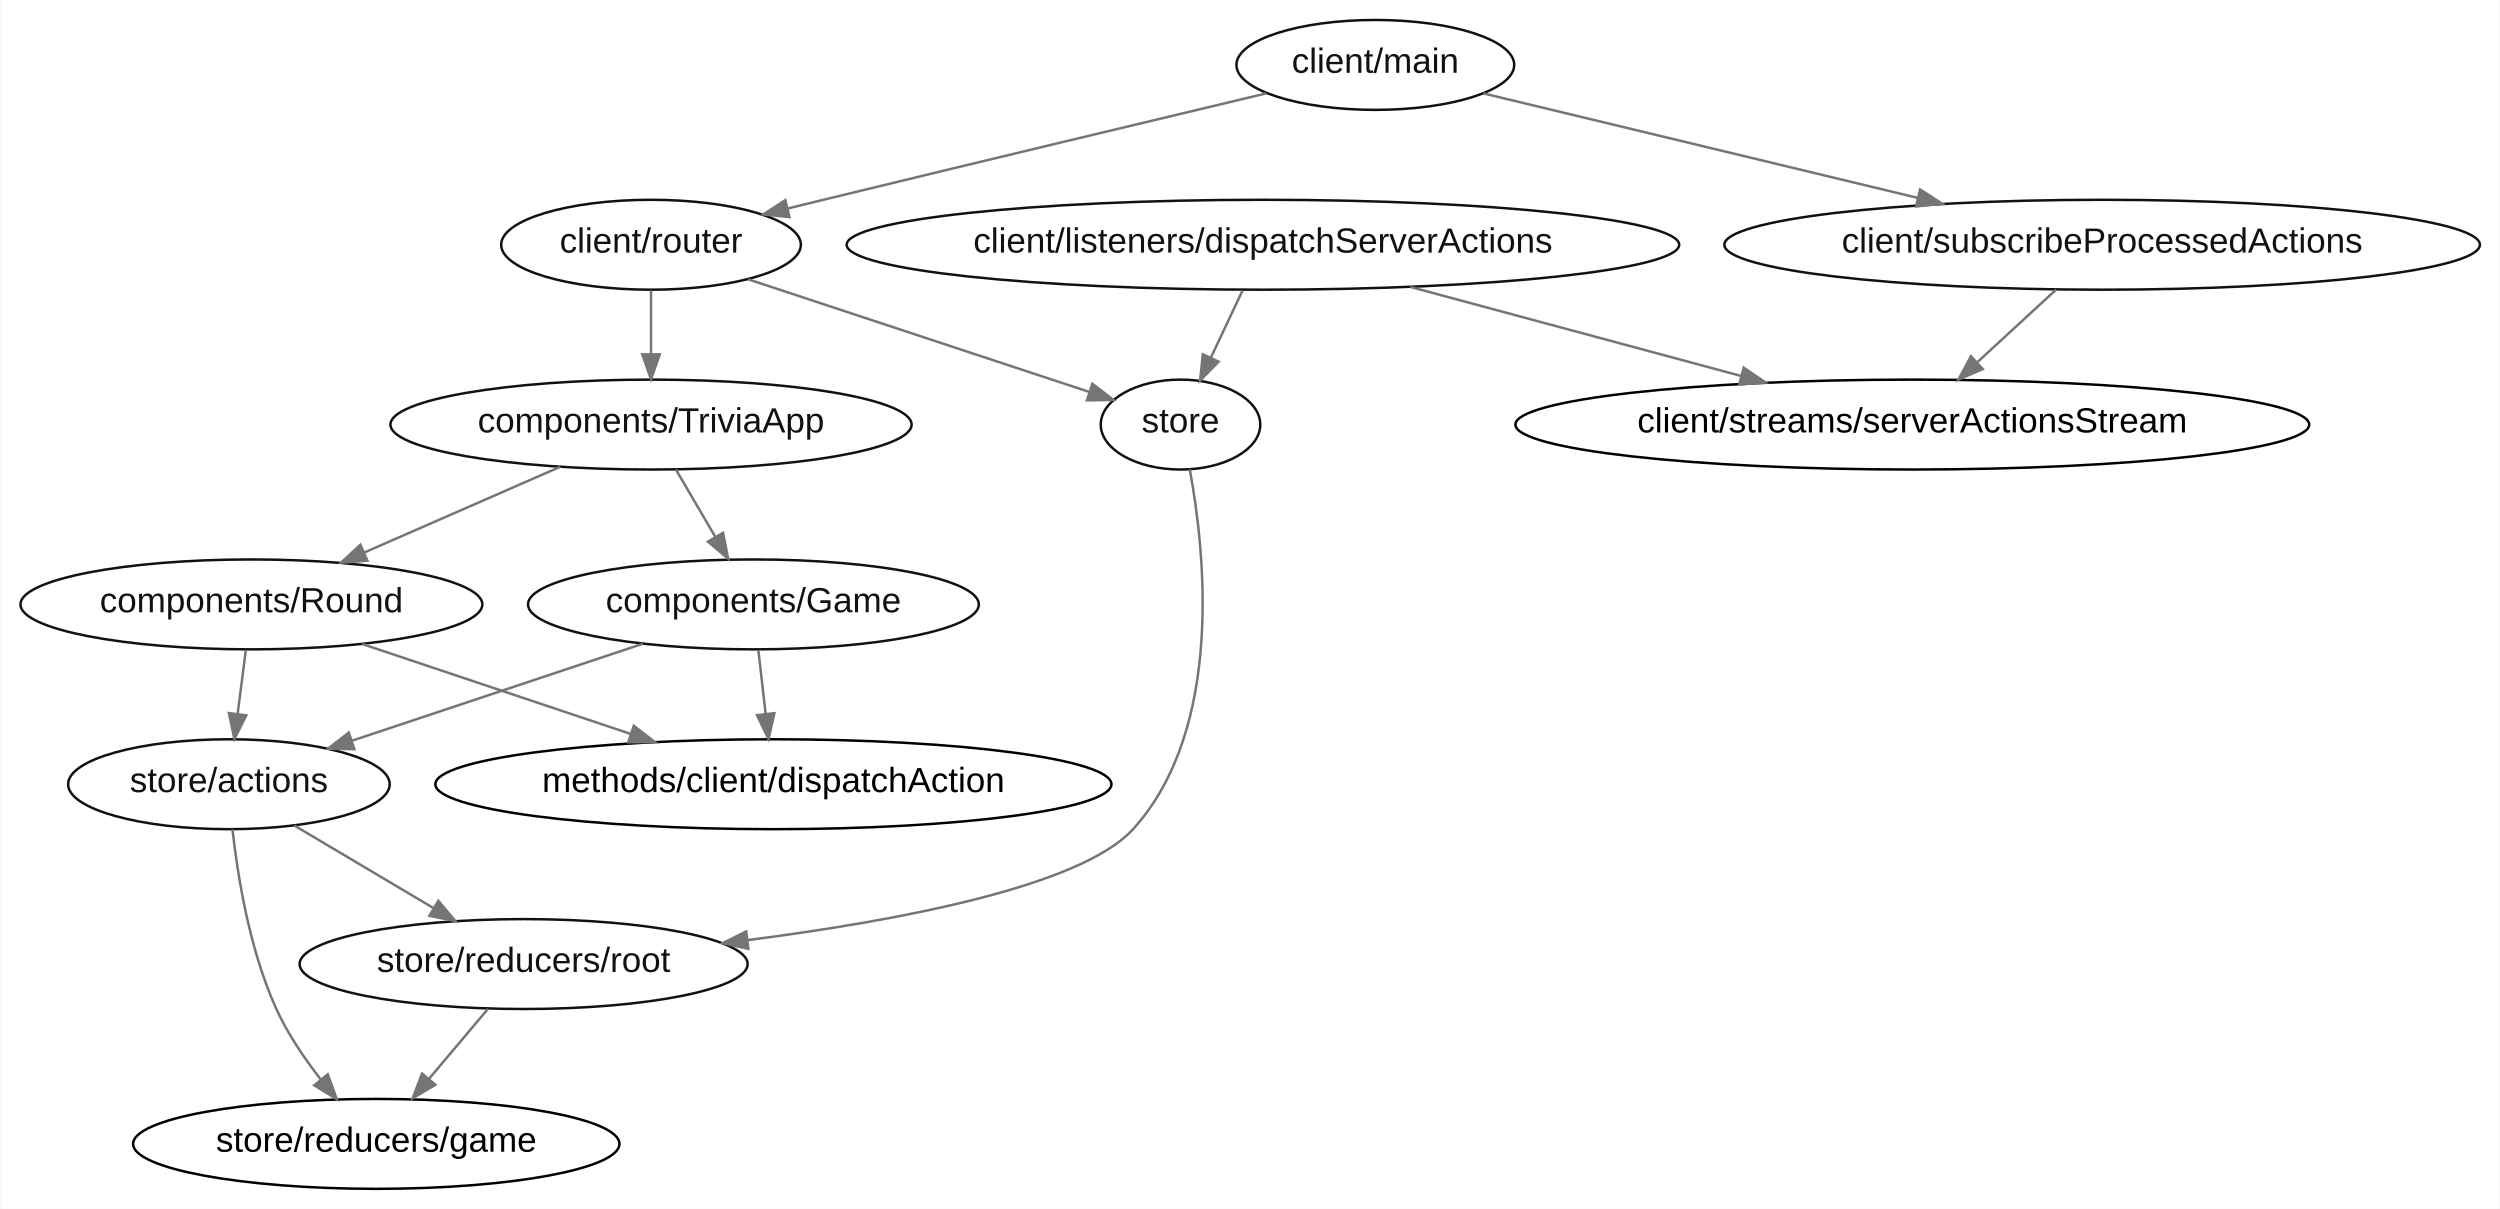
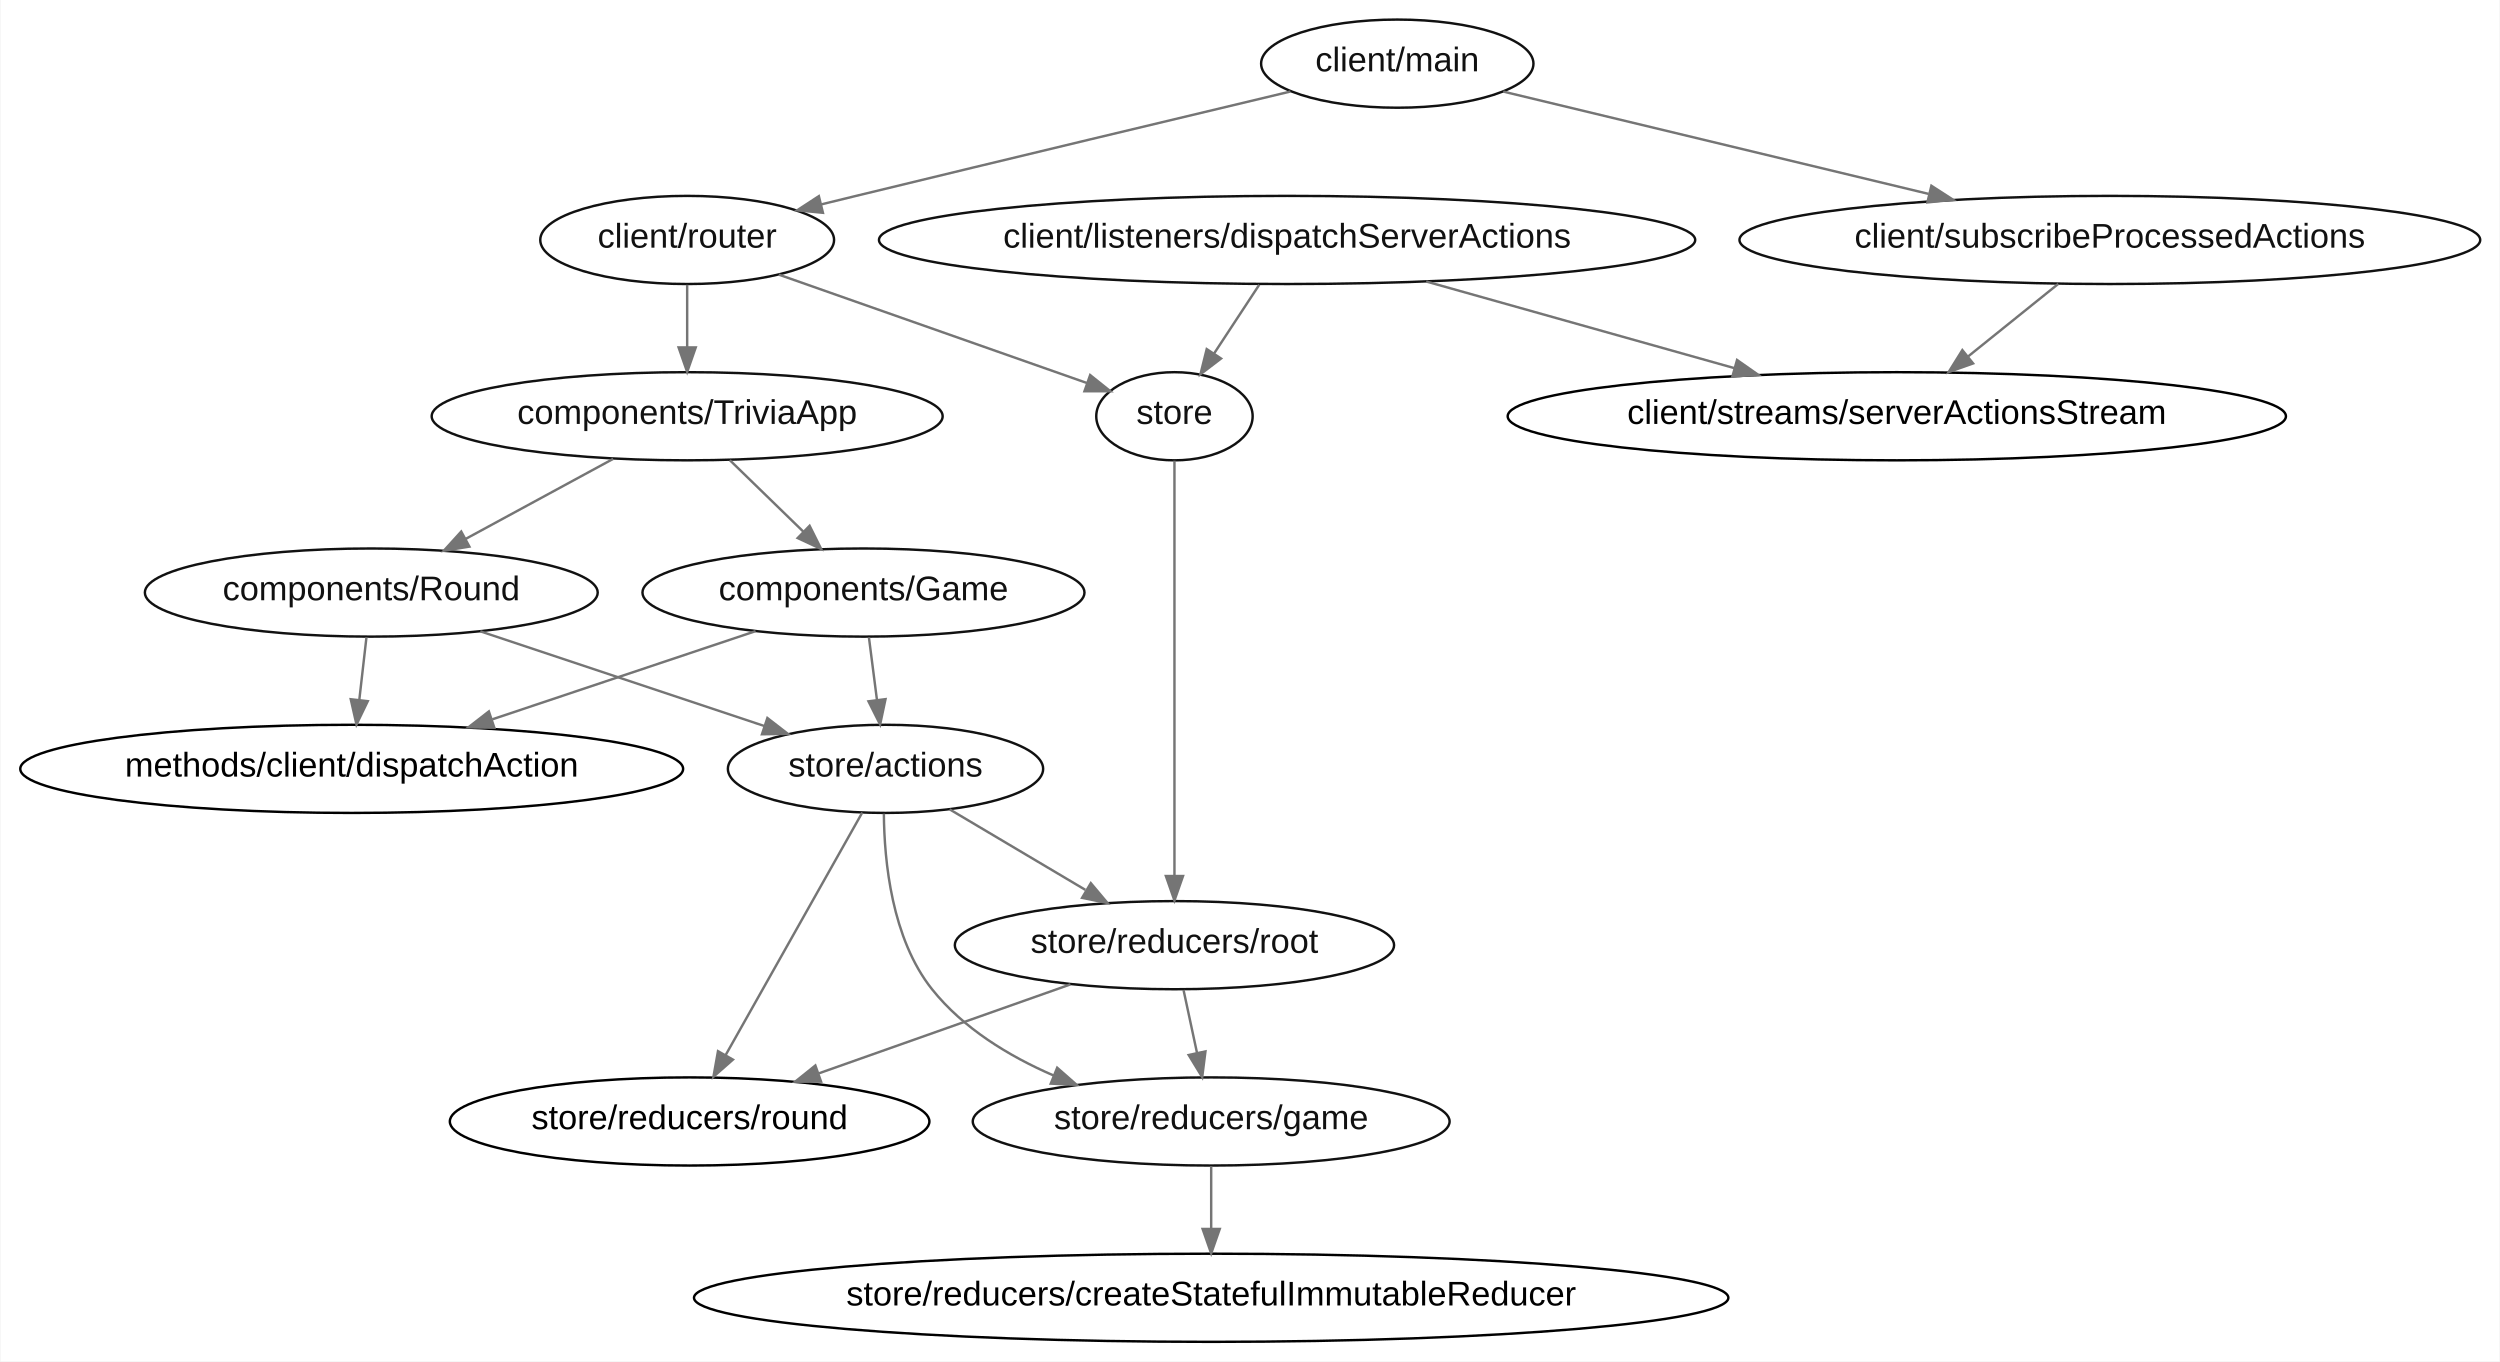
- <svg xmlns="http://www.w3.org/2000/svg" width="1001pt" height="484pt" viewBox="0.00 0.00 1000.60 483.98">
-   <g id="graph0" class="graph" transform="scale(1 1) rotate(0) translate(7.992 475.992)">
-     <polygon fill="#ffffff" stroke="none" points="-7.992,7.992 -7.992,-475.992 992.604,-475.992 992.604,7.992 -7.992,7.992" />
+ <svg xmlns="http://www.w3.org/2000/svg" width="1021pt" height="556pt" viewBox="0.00 0.00 1020.54 555.98">
+   <g id="graph0" class="graph" transform="scale(1 1) rotate(0) translate(7.992 547.992)">
+     <polygon fill="#ffffff" stroke="none" points="-7.992,7.992 -7.992,-547.992 1012.54,-547.992 1012.54,7.992 -7.992,7.992" />
    <g id="node1" class="node">
-       <ellipse fill="none" stroke="#111111" cx="497.485" cy="-378" rx="166.67" ry="18" />
-       <text text-anchor="middle" x="497.485" y="-374.849" font-family="Arial" font-size="14.00" fill="#111111">client/listeners/dispatchServerActions</text>
+       <ellipse fill="none" stroke="#111111" cx="517.425" cy="-450" rx="166.67" ry="18" />
+       <text text-anchor="middle" x="517.425" y="-446.849" font-family="Arial" font-size="14.00" fill="#111111">client/listeners/dispatchServerActions</text>
    </g>
    <g id="node2" class="node">
-       <ellipse fill="none" stroke="#000000" cx="757.485" cy="-306" rx="158.916" ry="18" />
-       <text text-anchor="middle" x="757.485" y="-302.849" font-family="Arial" font-size="14.00" fill="#000000">client/streams/serverActionsStream</text>
+       <ellipse fill="none" stroke="#000000" cx="766.425" cy="-378" rx="158.916" ry="18" />
+       <text text-anchor="middle" x="766.425" y="-374.849" font-family="Arial" font-size="14.00" fill="#000000">client/streams/serverActionsStream</text>
    </g>
    <g id="edge1" class="edge">
-       <path fill="none" stroke="#757575" d="M556.483,-361.116C595.875,-350.51 647.815,-336.527 689.027,-325.431" />
-       <polygon fill="#757575" stroke="#757575" points="689.974,-328.801 698.72,-322.821 688.154,-322.041 689.974,-328.801" />
+       <path fill="none" stroke="#757575" d="M574.238,-433.028C611.685,-422.501 660.87,-408.674 700.107,-397.643" />
+       <polygon fill="#757575" stroke="#757575" points="701.176,-400.979 709.855,-394.903 699.281,-394.24 701.176,-400.979" />
    </g>
    <g id="node3" class="node">
-       <ellipse fill="none" stroke="#111111" cx="464.485" cy="-306" rx="31.934" ry="18" />
-       <text text-anchor="middle" x="464.485" y="-302.849" font-family="Arial" font-size="14.00" fill="#111111">store</text>
+       <ellipse fill="none" stroke="#111111" cx="471.425" cy="-378" rx="31.934" ry="18" />
+       <text text-anchor="middle" x="471.425" y="-374.849" font-family="Arial" font-size="14.00" fill="#111111">store</text>
    </g>
    <g id="edge2" class="edge">
-       <path fill="none" stroke="#757575" d="M489.327,-359.697C485.515,-351.609 480.896,-341.812 476.68,-332.869" />
-       <polygon fill="#757575" stroke="#757575" points="479.751,-331.175 472.321,-323.622 473.419,-334.16 479.751,-331.175" />
+       <path fill="none" stroke="#757575" d="M506.054,-431.697C500.489,-423.229 493.692,-412.885 487.598,-403.612" />
+       <polygon fill="#757575" stroke="#757575" points="490.451,-401.579 482.034,-395.145 484.601,-405.424 490.451,-401.579" />
    </g>
    <g id="node13" class="node">
-       <ellipse fill="none" stroke="#111111" cx="201.485" cy="-90" rx="89.697" ry="18" />
-       <text text-anchor="middle" x="201.485" y="-86.849" font-family="Arial" font-size="14.00" fill="#111111">store/reducers/root</text>
+       <ellipse fill="none" stroke="#111111" cx="471.425" cy="-162" rx="89.697" ry="18" />
+       <text text-anchor="middle" x="471.425" y="-158.849" font-family="Arial" font-size="14.00" fill="#111111">store/reducers/root</text>
+     </g>
+     <g id="edge20" class="edge">
+       <path fill="none" stroke="#757575" d="M471.425,-359.849C471.425,-322.832 471.425,-235.181 471.425,-190.386" />
+       <polygon fill="#757575" stroke="#757575" points="474.925,-190.232 471.425,-180.232 467.925,-190.232 474.925,-190.232" />
+     </g>
+     <g id="node4" class="node">
+       <ellipse fill="none" stroke="#111111" cx="562.425" cy="-522" rx="55.614" ry="18" />
+       <text text-anchor="middle" x="562.425" y="-518.849" font-family="Arial" font-size="14.00" fill="#111111">client/main</text>
+     </g>
+     <g id="node5" class="node">
+       <ellipse fill="none" stroke="#111111" cx="272.425" cy="-450" rx="59.996" ry="18" />
+       <text text-anchor="middle" x="272.425" y="-446.849" font-family="Arial" font-size="14.00" fill="#111111">client/router</text>
+     </g>
+     <g id="edge3" class="edge">
+       <path fill="none" stroke="#757575" d="M518.795,-510.621C474.204,-499.993 402.959,-482.959 341.425,-468 336.798,-466.875 331.998,-465.703 327.182,-464.524" />
+       <polygon fill="#757575" stroke="#757575" points="327.872,-461.089 317.326,-462.105 326.203,-467.888 327.872,-461.089" />
+     </g>
+     <g id="node6" class="node">
+       <ellipse fill="none" stroke="#111111" cx="853.425" cy="-450" rx="151.255" ry="18" />
+       <text text-anchor="middle" x="853.425" y="-446.849" font-family="Arial" font-size="14.00" fill="#111111">client/subscribeProcessedActions</text>
+     </g>
+     <g id="edge4" class="edge">
+       <path fill="none" stroke="#757575" d="M605.676,-510.596C651.434,-499.589 724.475,-482.019 779.417,-468.803" />
+       <polygon fill="#757575" stroke="#757575" points="780.55,-472.13 789.454,-466.388 778.913,-465.324 780.55,-472.13" />
+     </g>
+     <g id="edge6" class="edge">
+       <path fill="none" stroke="#757575" d="M309.855,-435.834C345.978,-423.127 400.272,-404.028 435.78,-391.538" />
+       <polygon fill="#757575" stroke="#757575" points="436.995,-394.821 445.267,-388.201 434.672,-388.218 436.995,-394.821" />
+     </g>
+     <g id="node7" class="node">
+       <ellipse fill="none" stroke="#111111" cx="272.425" cy="-378" rx="104.333" ry="18" />
+       <text text-anchor="middle" x="272.425" y="-374.849" font-family="Arial" font-size="14.00" fill="#111111">components/TriviaApp</text>
+     </g>
+     <g id="edge5" class="edge">
+       <path fill="none" stroke="#757575" d="M272.425,-431.697C272.425,-423.983 272.425,-414.712 272.425,-406.112" />
+       <polygon fill="#757575" stroke="#757575" points="275.925,-406.104 272.425,-396.104 268.925,-406.104 275.925,-406.104" />
+     </g>
+     <g id="edge7" class="edge">
+       <path fill="none" stroke="#757575" d="M832.364,-432.055C821.332,-423.179 807.648,-412.169 795.611,-402.483" />
+       <polygon fill="#757575" stroke="#757575" points="797.578,-399.574 787.592,-396.032 793.19,-405.027 797.578,-399.574" />
+     </g>
+     <g id="node8" class="node">
+       <ellipse fill="none" stroke="#111111" cx="344.425" cy="-306" rx="90.255" ry="18" />
+       <text text-anchor="middle" x="344.425" y="-302.849" font-family="Arial" font-size="14.00" fill="#111111">components/Game</text>
+     </g>
+     <g id="edge12" class="edge">
+       <path fill="none" stroke="#757575" d="M289.854,-360.055C298.875,-351.285 310.038,-340.432 319.912,-330.831" />
+       <polygon fill="#757575" stroke="#757575" points="322.426,-333.269 327.156,-323.789 317.546,-328.25 322.426,-333.269" />
+     </g>
+     <g id="node11" class="node">
+       <ellipse fill="none" stroke="#111111" cx="143.425" cy="-306" rx="92.469" ry="18" />
+       <text text-anchor="middle" x="143.425" y="-302.849" font-family="Arial" font-size="14.00" fill="#111111">components/Round</text>
+     </g>
+     <g id="edge13" class="edge">
+       <path fill="none" stroke="#757575" d="M242.18,-360.588C224.179,-350.82 201.164,-338.331 181.881,-327.868" />
+       <polygon fill="#757575" stroke="#757575" points="183.494,-324.761 173.035,-323.068 180.155,-330.913 183.494,-324.761" />
+     </g>
+     <g id="node9" class="node">
+       <ellipse fill="none" stroke="#000000" cx="135.425" cy="-234" rx="135.349" ry="18" />
+       <text text-anchor="middle" x="135.425" y="-230.849" font-family="Arial" font-size="14.00" fill="#000000">methods/client/dispatchAction</text>
+     </g>
+     <g id="edge8" class="edge">
+       <path fill="none" stroke="#757575" d="M300.356,-290.24C269.073,-279.763 226.78,-265.598 192.854,-254.235" />
+       <polygon fill="#757575" stroke="#757575" points="193.665,-250.815 183.071,-250.958 191.442,-257.453 193.665,-250.815" />
+     </g>
+     <g id="node10" class="node">
+       <ellipse fill="none" stroke="#111111" cx="353.425" cy="-234" rx="64.379" ry="18" />
+       <text text-anchor="middle" x="353.425" y="-230.849" font-family="Arial" font-size="14.00" fill="#111111">store/actions</text>
+     </g>
+     <g id="edge9" class="edge">
+       <path fill="none" stroke="#757575" d="M346.649,-287.697C347.641,-279.983 348.833,-270.712 349.939,-262.112" />
+       <polygon fill="#757575" stroke="#757575" points="353.422,-262.469 351.225,-252.104 346.479,-261.576 353.422,-262.469" />
+     </g>
+     <g id="node12" class="node">
+       <ellipse fill="none" stroke="#111111" cx="486.425" cy="-90" rx="97.365" ry="18" />
+       <text text-anchor="middle" x="486.425" y="-86.849" font-family="Arial" font-size="14.00" fill="#111111">store/reducers/game</text>
+     </g>
+     <g id="edge14" class="edge">
+       <path fill="none" stroke="#757575" d="M352.754,-215.69C352.904,-196.22 355.978,-164.633 372.425,-144 385.11,-128.085 403.679,-116.733 422.163,-108.73" />
+       <polygon fill="#757575" stroke="#757575" points="423.537,-111.95 431.495,-104.955 420.912,-105.46 423.537,-111.95" />
+     </g>
+     <g id="edge15" class="edge">
+       <path fill="none" stroke="#757575" d="M379.613,-217.465C395.918,-207.792 417.125,-195.212 435.049,-184.579" />
+       <polygon fill="#757575" stroke="#757575" points="437.265,-187.334 444.08,-179.222 433.693,-181.313 437.265,-187.334" />
+     </g>
+     <g id="node14" class="node">
+       <ellipse fill="none" stroke="#000000" cx="273.425" cy="-90" rx="97.923" ry="18" />
+       <text text-anchor="middle" x="273.425" y="-86.849" font-family="Arial" font-size="14.00" fill="#000000">store/reducers/round</text>
+     </g>
+     <g id="edge16" class="edge">
+       <path fill="none" stroke="#757575" d="M343.933,-216.153C330.115,-191.625 304.337,-145.869 288.072,-116.999" />
+       <polygon fill="#757575" stroke="#757575" points="291.111,-115.262 283.153,-108.268 285.012,-118.698 291.111,-115.262" />
+     </g>
+     <g id="edge10" class="edge">
+       <path fill="none" stroke="#757575" d="M141.447,-287.697C140.565,-279.983 139.506,-270.712 138.523,-262.112" />
+       <polygon fill="#757575" stroke="#757575" points="141.992,-261.642 137.379,-252.104 135.038,-262.437 141.992,-261.642" />
+     </g>
+     <g id="edge11" class="edge">
+       <path fill="none" stroke="#757575" d="M187.96,-290.155C221.966,-278.82 268.807,-263.206 303.974,-251.484" />
+       <polygon fill="#757575" stroke="#757575" points="305.182,-254.77 313.562,-248.287 302.969,-248.129 305.182,-254.77" />
+     </g>
+     <g id="node15" class="node">
+       <ellipse fill="none" stroke="#000000" cx="486.425" cy="-18" rx="211.215" ry="18" />
+       <text text-anchor="middle" x="486.425" y="-14.849" font-family="Arial" font-size="14.00" fill="#000000">store/reducers/createStatefulImmutableReducer</text>
    </g>
    <g id="edge17" class="edge">
-       <path fill="none" stroke="#757575" d="M468.186,-288.107C474.215,-255.671 482.094,-184.321 445.485,-144 424.783,-121.199 351.893,-107.381 291.125,-99.599" />
-       <polygon fill="#757575" stroke="#757575" points="291.455,-96.113 281.101,-98.355 290.593,-103.06 291.455,-96.113" />
+       <path fill="none" stroke="#757575" d="M486.425,-71.697C486.425,-63.983 486.425,-54.712 486.425,-46.112" />
+       <polygon fill="#757575" stroke="#757575" points="489.925,-46.104 486.425,-36.104 482.925,-46.104 489.925,-46.104" />
    </g>
-     <g id="node4" class="node">
-       <ellipse fill="none" stroke="#111111" cx="542.485" cy="-450" rx="55.614" ry="18" />
-       <text text-anchor="middle" x="542.485" y="-446.849" font-family="Arial" font-size="14.00" fill="#111111">client/main</text>
+     <g id="edge18" class="edge">
+       <path fill="none" stroke="#757575" d="M475.132,-143.697C476.785,-135.983 478.772,-126.712 480.615,-118.112" />
+       <polygon fill="#757575" stroke="#757575" points="484.086,-118.616 482.759,-108.104 477.242,-117.149 484.086,-118.616" />
    </g>
-     <g id="node5" class="node">
-       <ellipse fill="none" stroke="#111111" cx="252.485" cy="-378" rx="59.996" ry="18" />
-       <text text-anchor="middle" x="252.485" y="-374.849" font-family="Arial" font-size="14.00" fill="#111111">client/router</text>
-     </g>
-     <g id="edge3" class="edge">
-       <path fill="none" stroke="#757575" d="M498.856,-438.621C454.264,-427.993 383.019,-410.959 321.485,-396 316.858,-394.875 312.058,-393.703 307.242,-392.524" />
-       <polygon fill="#757575" stroke="#757575" points="307.932,-389.089 297.386,-390.105 306.263,-395.888 307.932,-389.089" />
-     </g>
-     <g id="node6" class="node">
-       <ellipse fill="none" stroke="#111111" cx="833.485" cy="-378" rx="151.255" ry="18" />
-       <text text-anchor="middle" x="833.485" y="-374.849" font-family="Arial" font-size="14.00" fill="#111111">client/subscribeProcessedActions</text>
-     </g>
-     <g id="edge4" class="edge">
-       <path fill="none" stroke="#757575" d="M585.736,-438.596C631.495,-427.589 704.535,-410.019 759.477,-396.803" />
-       <polygon fill="#757575" stroke="#757575" points="760.61,-400.13 769.515,-394.388 758.973,-393.324 760.61,-400.13" />
-     </g>
-     <g id="edge6" class="edge">
-       <path fill="none" stroke="#757575" d="M291.369,-364.161C330.323,-351.299 389.821,-331.653 427.93,-319.07" />
-       <polygon fill="#757575" stroke="#757575" points="429.206,-322.335 437.605,-315.876 427.011,-315.687 429.206,-322.335" />
-     </g>
-     <g id="node7" class="node">
-       <ellipse fill="none" stroke="#111111" cx="252.485" cy="-306" rx="104.333" ry="18" />
-       <text text-anchor="middle" x="252.485" y="-302.849" font-family="Arial" font-size="14.00" fill="#111111">components/TriviaApp</text>
-     </g>
-     <g id="edge5" class="edge">
-       <path fill="none" stroke="#757575" d="M252.485,-359.697C252.485,-351.983 252.485,-342.712 252.485,-334.112" />
-       <polygon fill="#757575" stroke="#757575" points="255.985,-334.104 252.485,-324.104 248.985,-334.104 255.985,-334.104" />
-     </g>
-     <g id="edge7" class="edge">
-       <path fill="none" stroke="#757575" d="M815.087,-360.055C805.635,-351.349 793.955,-340.591 783.589,-331.043" />
-       <polygon fill="#757575" stroke="#757575" points="785.703,-328.232 775.976,-324.032 780.96,-333.381 785.703,-328.232" />
-     </g>
-     <g id="node8" class="node">
-       <ellipse fill="none" stroke="#111111" cx="293.485" cy="-234" rx="90.255" ry="18" />
-       <text text-anchor="middle" x="293.485" y="-230.849" font-family="Arial" font-size="14.00" fill="#111111">components/Game</text>
-     </g>
-     <g id="edge12" class="edge">
-       <path fill="none" stroke="#757575" d="M262.41,-288.055C267.173,-279.922 272.986,-269.998 278.29,-260.943" />
-       <polygon fill="#757575" stroke="#757575" points="281.332,-262.673 283.366,-252.275 275.292,-259.135 281.332,-262.673" />
-     </g>
-     <g id="node11" class="node">
-       <ellipse fill="none" stroke="#111111" cx="92.485" cy="-234" rx="92.469" ry="18" />
-       <text text-anchor="middle" x="92.485" y="-230.849" font-family="Arial" font-size="14.00" fill="#111111">components/Round</text>
-     </g>
-     <g id="edge13" class="edge">
-       <path fill="none" stroke="#757575" d="M216.178,-289.116C192.878,-278.922 162.444,-265.607 137.595,-254.736" />
-       <polygon fill="#757575" stroke="#757575" points="138.936,-251.502 128.372,-250.701 136.13,-257.915 138.936,-251.502" />
-     </g>
-     <g id="node9" class="node">
-       <ellipse fill="none" stroke="#000000" cx="301.485" cy="-162" rx="135.349" ry="18" />
-       <text text-anchor="middle" x="301.485" y="-158.849" font-family="Arial" font-size="14.00" fill="#000000">methods/client/dispatchAction</text>
-     </g>
-     <g id="edge8" class="edge">
-       <path fill="none" stroke="#757575" d="M295.462,-215.697C296.344,-207.983 297.403,-198.712 298.386,-190.112" />
-       <polygon fill="#757575" stroke="#757575" points="301.872,-190.437 299.53,-180.104 294.917,-189.642 301.872,-190.437" />
-     </g>
-     <g id="node10" class="node">
-       <ellipse fill="none" stroke="#111111" cx="83.485" cy="-162" rx="64.379" ry="18" />
-       <text text-anchor="middle" x="83.485" y="-158.849" font-family="Arial" font-size="14.00" fill="#111111">store/actions</text>
-     </g>
-     <g id="edge9" class="edge">
-       <path fill="none" stroke="#757575" d="M249.206,-218.24C215.108,-206.874 167.993,-191.169 132.713,-179.409" />
-       <polygon fill="#757575" stroke="#757575" points="133.691,-176.046 123.097,-176.204 131.477,-182.687 133.691,-176.046" />
-     </g>
-     <g id="node12" class="node">
-       <ellipse fill="none" stroke="#000000" cx="142.485" cy="-18" rx="97.365" ry="18" />
-       <text text-anchor="middle" x="142.485" y="-14.849" font-family="Arial" font-size="14.00" fill="#000000">store/reducers/game</text>
-     </g>
-     <g id="edge14" class="edge">
-       <path fill="none" stroke="#757575" d="M84.912,-143.91C86.95,-125.466 91.72,-95.57 102.485,-72 107.01,-62.091 113.645,-52.275 120.216,-43.835" />
-       <polygon fill="#757575" stroke="#757575" points="123.079,-45.862 126.684,-35.9 117.653,-41.439 123.079,-45.862" />
-     </g>
-     <g id="edge15" class="edge">
-       <path fill="none" stroke="#757575" d="M109.673,-145.465C125.978,-135.792 147.185,-123.212 165.109,-112.579" />
-       <polygon fill="#757575" stroke="#757575" points="167.325,-115.334 174.14,-107.222 163.753,-109.313 167.325,-115.334" />
-     </g>
-     <g id="edge10" class="edge">
-       <path fill="none" stroke="#757575" d="M136.808,-218.155C168.108,-207.672 210.334,-193.529 244.19,-182.19" />
-       <polygon fill="#757575" stroke="#757575" points="245.582,-185.414 253.953,-178.92 243.359,-178.777 245.582,-185.414" />
-     </g>
-     <g id="edge11" class="edge">
-       <path fill="none" stroke="#757575" d="M90.26,-215.697C89.268,-207.983 88.076,-198.712 86.971,-190.112" />
-       <polygon fill="#757575" stroke="#757575" points="90.431,-189.576 85.684,-180.104 83.488,-190.469 90.431,-189.576" />
-     </g>
-     <g id="edge16" class="edge">
-       <path fill="none" stroke="#757575" d="M187.202,-72.055C180.133,-63.668 171.459,-53.376 163.637,-44.096" />
-       <polygon fill="#757575" stroke="#757575" points="166.166,-41.666 157.045,-36.275 160.814,-46.177 166.166,-41.666" />
+     <g id="edge19" class="edge">
+       <path fill="none" stroke="#757575" d="M428.949,-145.983C398.879,-135.353 358.347,-121.023 326.2,-109.658" />
+       <polygon fill="#757575" stroke="#757575" points="327.108,-106.267 316.514,-106.233 324.775,-112.867 327.108,-106.267" />
    </g>
  </g>
</svg>
